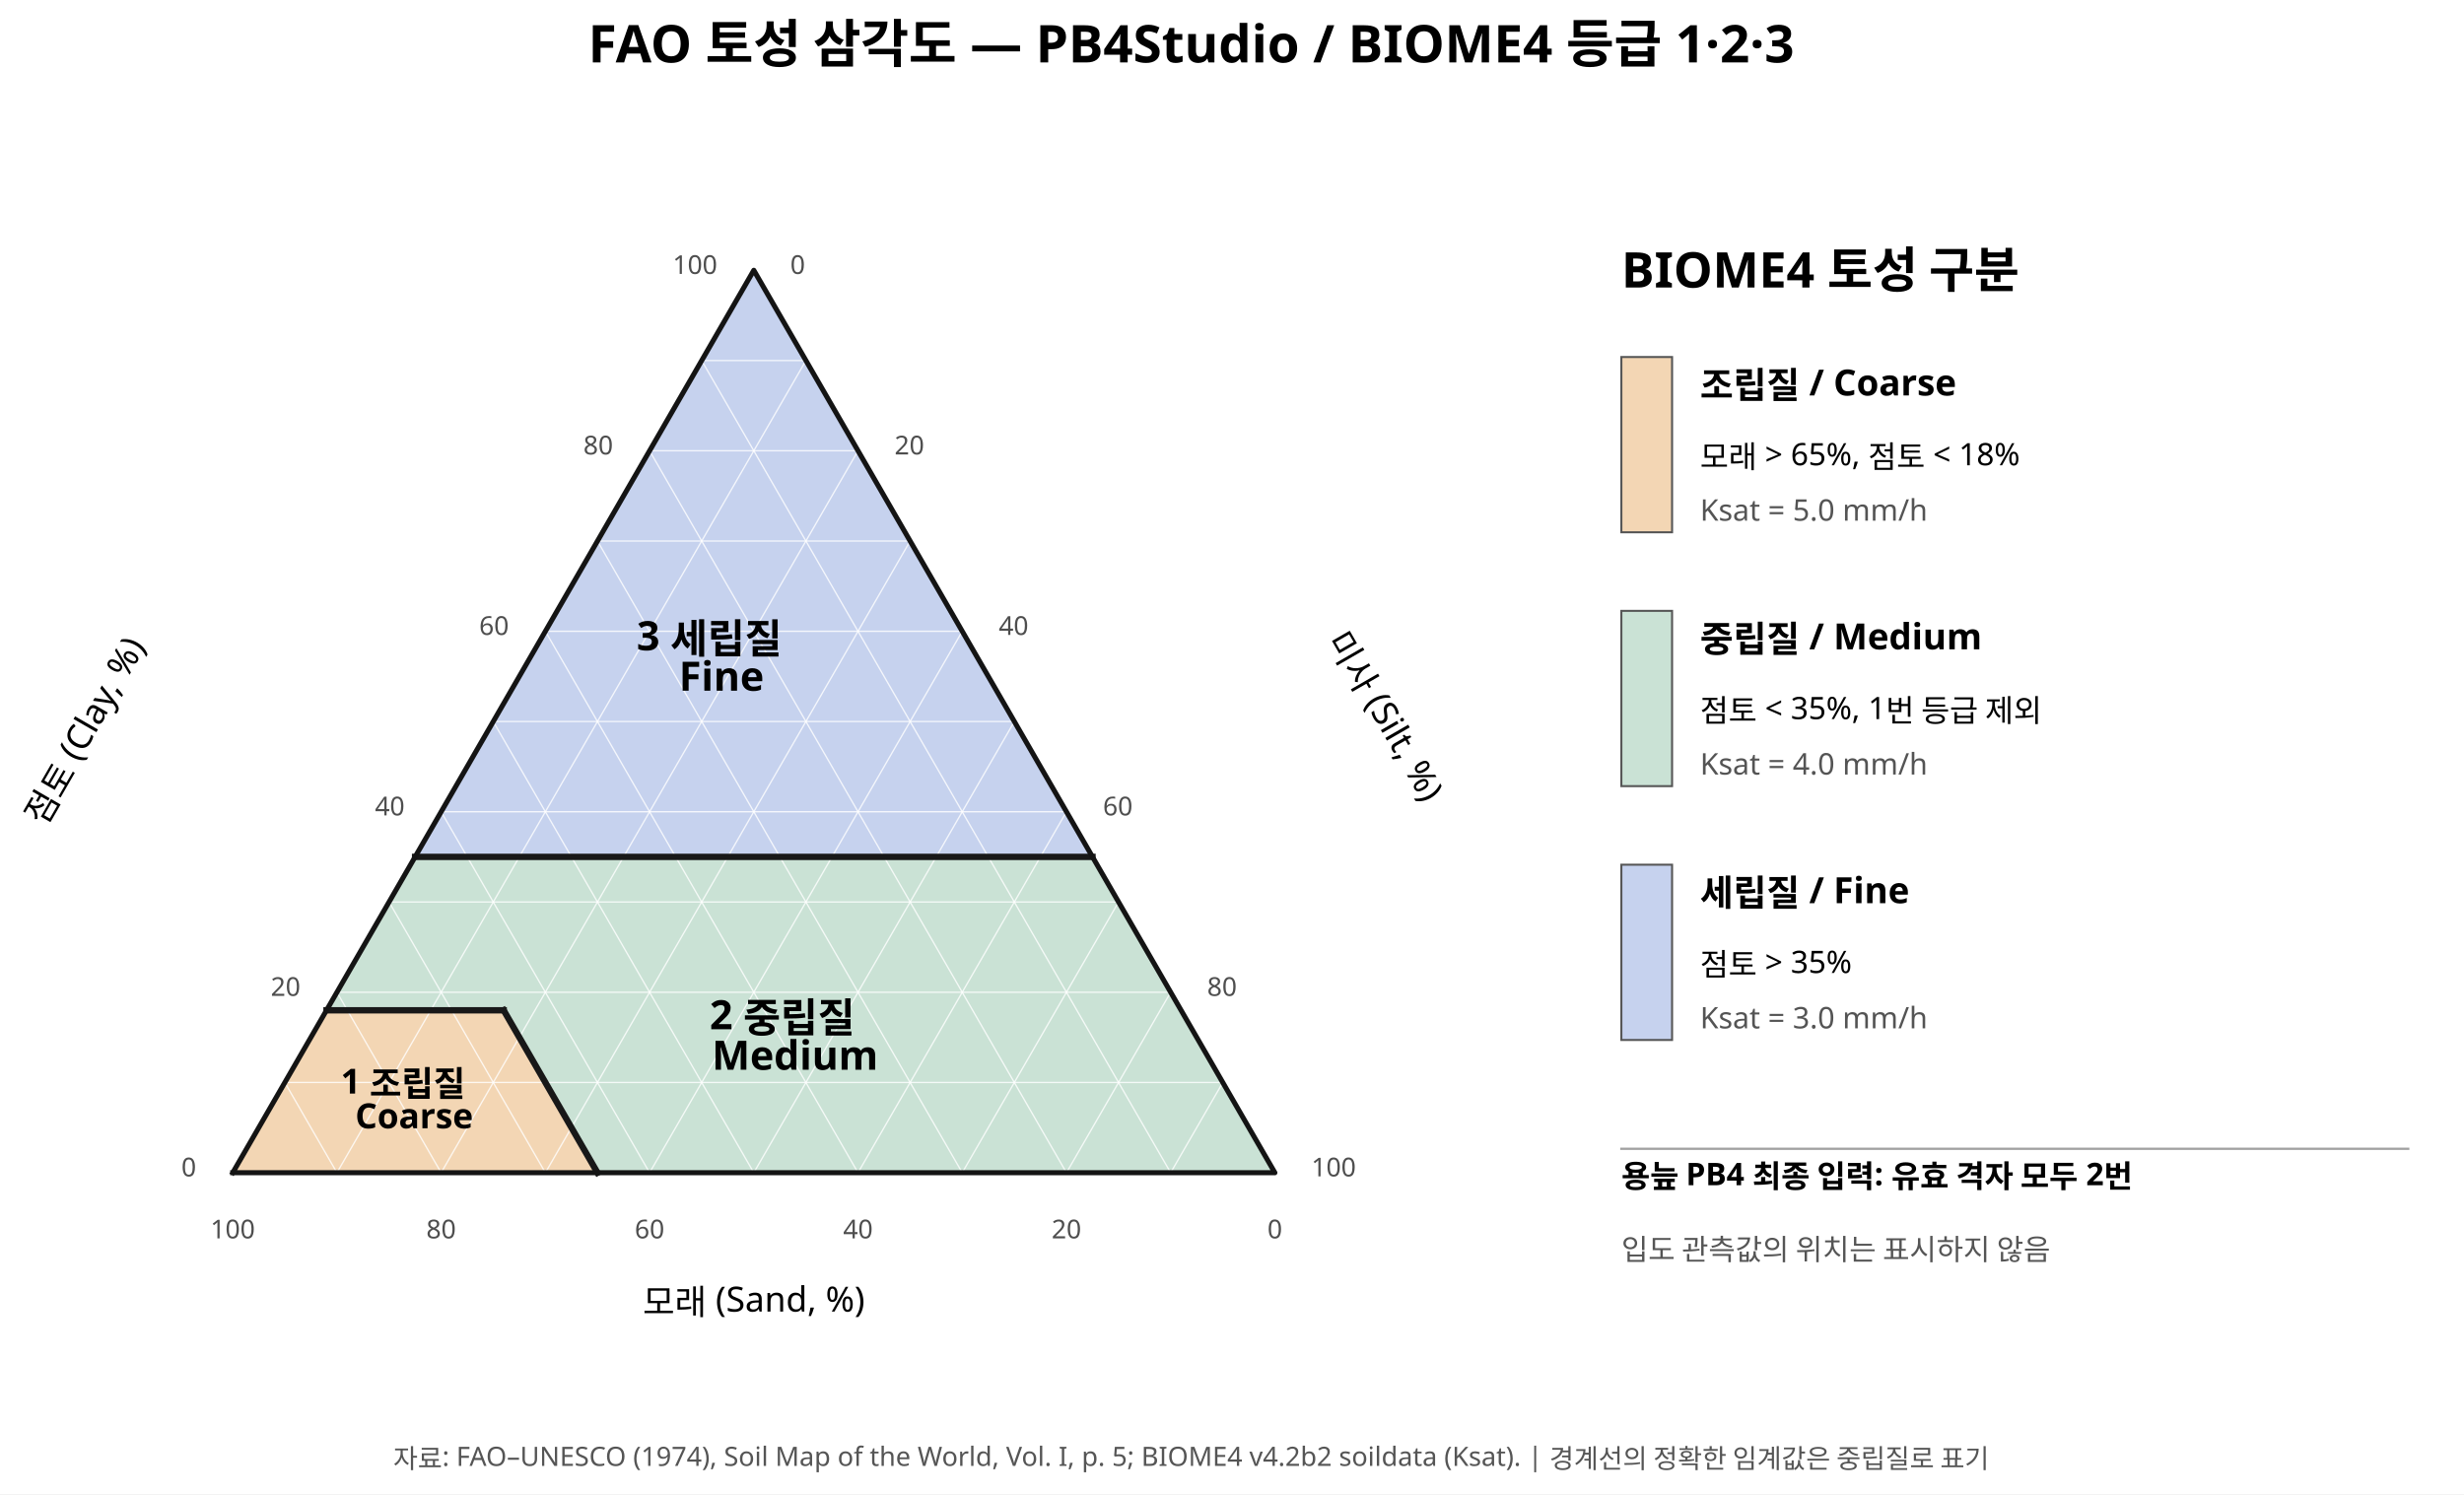
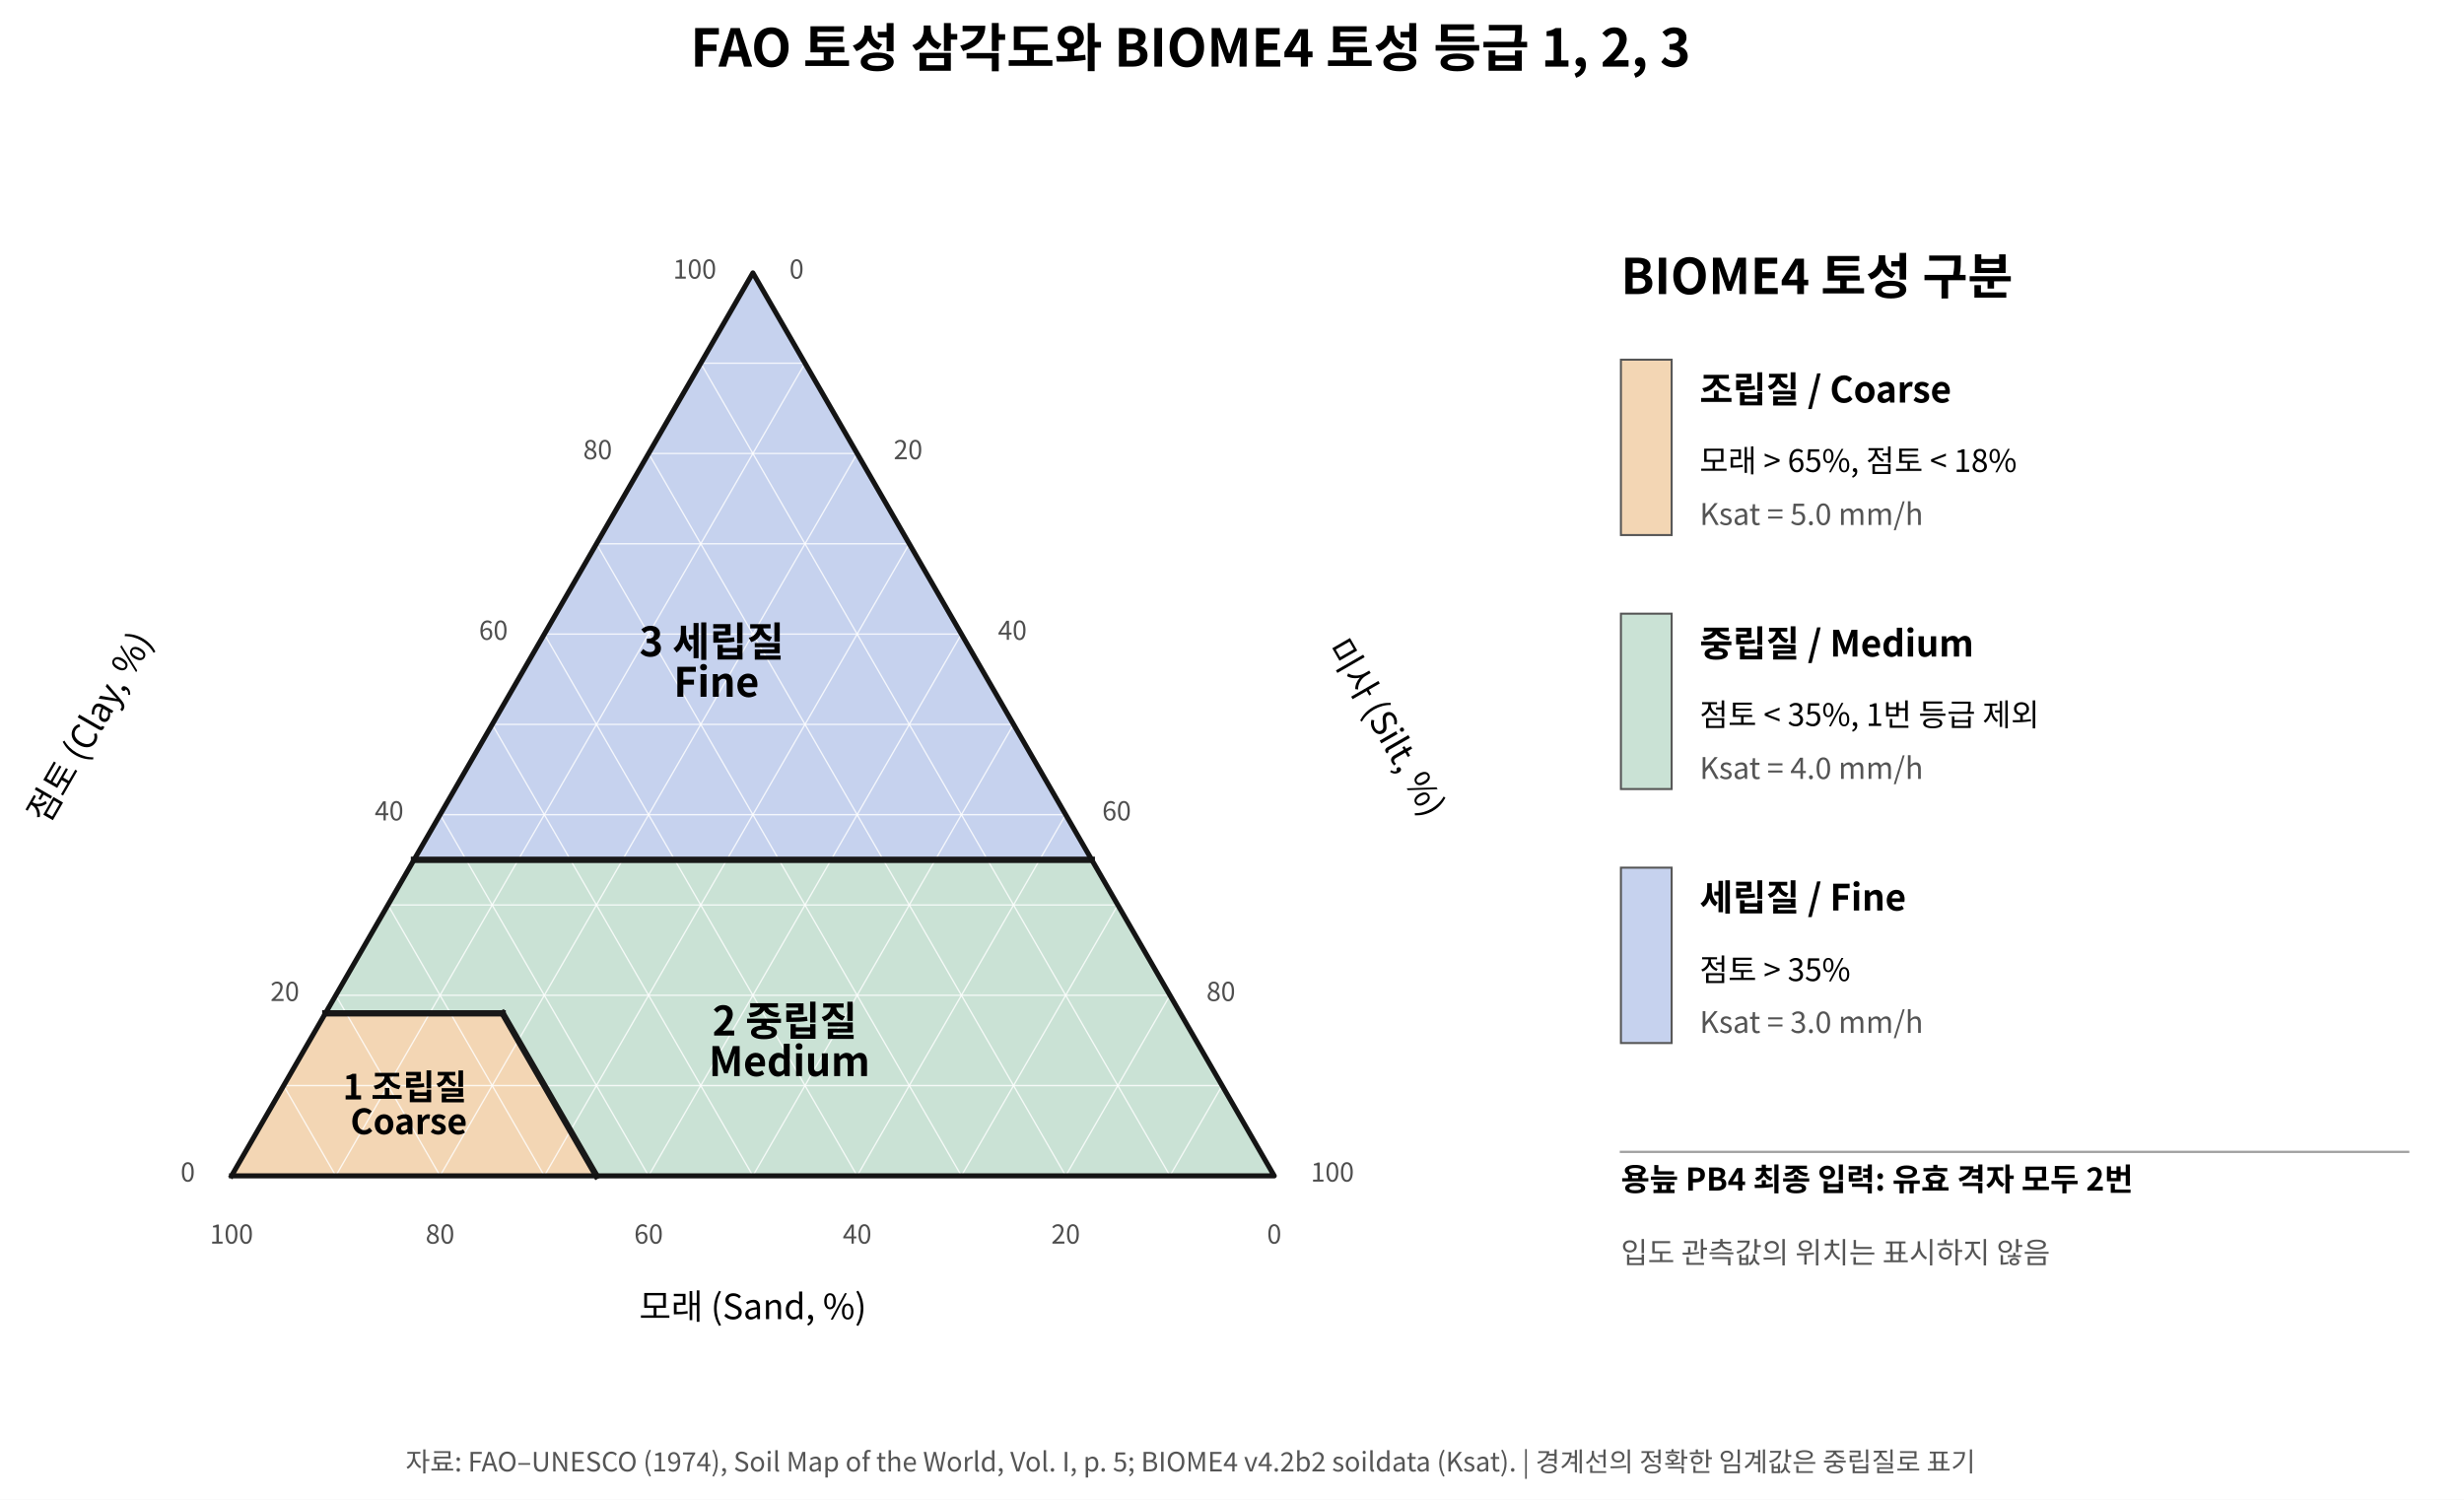
- <svg xmlns="http://www.w3.org/2000/svg" width="852.481pt" height="517.014pt" viewBox="0 0 852.481 517.014" version="1.1">
+ <svg xmlns="http://www.w3.org/2000/svg" width="852.02pt" height="518.588pt" viewBox="0 0 852.02 518.588" version="1.1">
  <defs>
    <style type="text/css">*{stroke-linejoin: round; stroke-linecap: butt}</style>
  </defs>
  <g id="figure_1">
    <g id="patch_1">
-       <path d="M 0 517.014  L 852.481 517.014  L 852.481 0  L 0 0  z " style="fill: #ffffff" />
+       <path d="M 0 518.588  L 852.02 518.588  L 852.02 0  L 0 0  z " style="fill: #ffffff" />
    </g>
    <g id="axes_1">
      <g id="patch_2">
-         <path d="M 206.713 405.778  L 174.263 349.572  L 112.968 349.572  L 143.615 296.489  L 377.979 296.489  L 441.076 405.778  z " clip-path="url(#p95ca6bf2dc)" style="fill: #cae2d5" />
+         <path d="M 206.253 406.624  L 173.802 350.419  L 112.507 350.419  L 143.155 297.336  L 377.518 297.336  L 440.616 406.624  z " clip-path="url(#p41dfe2d384)" style="fill: #cae2d5" />
      </g>
      <g id="patch_3">
-         <path d="M 143.615 296.489  L 260.797 93.525  L 377.979 296.489  z " clip-path="url(#p95ca6bf2dc)" style="fill: #c6d2ee" />
+         <path d="M 143.155 297.336  L 260.336 94.371  L 377.518 297.336  z " clip-path="url(#p41dfe2d384)" style="fill: #c6d2ee" />
      </g>
      <g id="patch_4">
-         <path d="M 80.518 405.778  L 112.968 349.572  L 174.263 349.572  L 206.713 405.778  z " clip-path="url(#p95ca6bf2dc)" style="fill: #f3d6b4" />
+         <path d="M 80.057 406.624  L 112.507 350.419  L 173.802 350.419  L 206.253 406.624  z " clip-path="url(#p41dfe2d384)" style="fill: #f3d6b4" />
      </g>
      <g id="line2d_1">
-         <path d="M 98.546 374.553  L 423.048 374.553  " clip-path="url(#p95ca6bf2dc)" style="fill: none; stroke: #ffffff; stroke-opacity: 0.8; stroke-width: 0.46; stroke-linecap: square" />
+         <path d="M 98.085 375.399  L 422.588 375.399  " clip-path="url(#p41dfe2d384)" style="fill: none; stroke: #ffffff; stroke-opacity: 0.8; stroke-width: 0.46; stroke-linecap: square" />
      </g>
      <g id="line2d_2">
-         <path d="M 405.02 405.778  L 242.769 124.75  " clip-path="url(#p95ca6bf2dc)" style="fill: none; stroke: #ffffff; stroke-opacity: 0.8; stroke-width: 0.46; stroke-linecap: square" />
+         <path d="M 404.56 406.624  L 242.308 125.597  " clip-path="url(#p41dfe2d384)" style="fill: none; stroke: #ffffff; stroke-opacity: 0.8; stroke-width: 0.46; stroke-linecap: square" />
      </g>
      <g id="line2d_3">
-         <path d="M 278.825 124.75  L 116.574 405.778  " clip-path="url(#p95ca6bf2dc)" style="fill: none; stroke: #ffffff; stroke-opacity: 0.8; stroke-width: 0.46; stroke-linecap: square" />
+         <path d="M 278.364 125.597  L 116.113 406.624  " clip-path="url(#p41dfe2d384)" style="fill: none; stroke: #ffffff; stroke-opacity: 0.8; stroke-width: 0.46; stroke-linecap: square" />
      </g>
      <g id="line2d_4">
-         <path d="M 116.574 343.327  L 405.02 343.327  " clip-path="url(#p95ca6bf2dc)" style="fill: none; stroke: #ffffff; stroke-opacity: 0.8; stroke-width: 0.46; stroke-linecap: square" />
+         <path d="M 116.113 344.174  L 404.56 344.174  " clip-path="url(#p41dfe2d384)" style="fill: none; stroke: #ffffff; stroke-opacity: 0.8; stroke-width: 0.46; stroke-linecap: square" />
      </g>
      <g id="line2d_5">
-         <path d="M 368.965 405.778  L 224.741 155.976  " clip-path="url(#p95ca6bf2dc)" style="fill: none; stroke: #ffffff; stroke-opacity: 0.8; stroke-width: 0.46; stroke-linecap: square" />
+         <path d="M 368.504 406.624  L 224.281 156.822  " clip-path="url(#p41dfe2d384)" style="fill: none; stroke: #ffffff; stroke-opacity: 0.8; stroke-width: 0.46; stroke-linecap: square" />
      </g>
      <g id="line2d_6">
-         <path d="M 296.853 155.976  L 152.629 405.778  " clip-path="url(#p95ca6bf2dc)" style="fill: none; stroke: #ffffff; stroke-opacity: 0.8; stroke-width: 0.46; stroke-linecap: square" />
+         <path d="M 296.392 156.822  L 152.169 406.624  " clip-path="url(#p41dfe2d384)" style="fill: none; stroke: #ffffff; stroke-opacity: 0.8; stroke-width: 0.46; stroke-linecap: square" />
      </g>
      <g id="line2d_7">
-         <path d="M 134.601 312.102  L 386.992 312.102  " clip-path="url(#p95ca6bf2dc)" style="fill: none; stroke: #ffffff; stroke-opacity: 0.8; stroke-width: 0.46; stroke-linecap: square" />
+         <path d="M 134.141 312.949  L 386.532 312.949  " clip-path="url(#p41dfe2d384)" style="fill: none; stroke: #ffffff; stroke-opacity: 0.8; stroke-width: 0.46; stroke-linecap: square" />
      </g>
      <g id="line2d_8">
-         <path d="M 332.909 405.778  L 206.713 187.201  " clip-path="url(#p95ca6bf2dc)" style="fill: none; stroke: #ffffff; stroke-opacity: 0.8; stroke-width: 0.46; stroke-linecap: square" />
+         <path d="M 332.448 406.624  L 206.253 188.047  " clip-path="url(#p41dfe2d384)" style="fill: none; stroke: #ffffff; stroke-opacity: 0.8; stroke-width: 0.46; stroke-linecap: square" />
      </g>
      <g id="line2d_9">
-         <path d="M 314.881 187.201  L 188.685 405.778  " clip-path="url(#p95ca6bf2dc)" style="fill: none; stroke: #ffffff; stroke-opacity: 0.8; stroke-width: 0.46; stroke-linecap: square" />
+         <path d="M 314.42 188.047  L 188.225 406.624  " clip-path="url(#p41dfe2d384)" style="fill: none; stroke: #ffffff; stroke-opacity: 0.8; stroke-width: 0.46; stroke-linecap: square" />
      </g>
      <g id="line2d_10">
-         <path d="M 152.629 280.877  L 368.965 280.877  " clip-path="url(#p95ca6bf2dc)" style="fill: none; stroke: #ffffff; stroke-opacity: 0.8; stroke-width: 0.46; stroke-linecap: square" />
+         <path d="M 152.169 281.723  L 368.504 281.723  " clip-path="url(#p41dfe2d384)" style="fill: none; stroke: #ffffff; stroke-opacity: 0.8; stroke-width: 0.46; stroke-linecap: square" />
      </g>
      <g id="line2d_11">
-         <path d="M 296.853 405.778  L 188.685 218.426  " clip-path="url(#p95ca6bf2dc)" style="fill: none; stroke: #ffffff; stroke-opacity: 0.8; stroke-width: 0.46; stroke-linecap: square" />
+         <path d="M 296.392 406.624  L 188.225 219.273  " clip-path="url(#p41dfe2d384)" style="fill: none; stroke: #ffffff; stroke-opacity: 0.8; stroke-width: 0.46; stroke-linecap: square" />
      </g>
      <g id="line2d_12">
-         <path d="M 332.909 218.426  L 224.741 405.778  " clip-path="url(#p95ca6bf2dc)" style="fill: none; stroke: #ffffff; stroke-opacity: 0.8; stroke-width: 0.46; stroke-linecap: square" />
+         <path d="M 332.448 219.273  L 224.281 406.624  " clip-path="url(#p41dfe2d384)" style="fill: none; stroke: #ffffff; stroke-opacity: 0.8; stroke-width: 0.46; stroke-linecap: square" />
      </g>
      <g id="line2d_13">
-         <path d="M 170.657 249.651  L 350.937 249.651  " clip-path="url(#p95ca6bf2dc)" style="fill: none; stroke: #ffffff; stroke-opacity: 0.8; stroke-width: 0.46; stroke-linecap: square" />
+         <path d="M 170.197 250.498  L 350.476 250.498  " clip-path="url(#p41dfe2d384)" style="fill: none; stroke: #ffffff; stroke-opacity: 0.8; stroke-width: 0.46; stroke-linecap: square" />
      </g>
      <g id="line2d_14">
-         <path d="M 260.797 405.778  L 170.657 249.651  " clip-path="url(#p95ca6bf2dc)" style="fill: none; stroke: #ffffff; stroke-opacity: 0.8; stroke-width: 0.46; stroke-linecap: square" />
+         <path d="M 260.336 406.624  L 170.197 250.498  " clip-path="url(#p41dfe2d384)" style="fill: none; stroke: #ffffff; stroke-opacity: 0.8; stroke-width: 0.46; stroke-linecap: square" />
      </g>
      <g id="line2d_15">
-         <path d="M 350.937 249.651  L 260.797 405.778  " clip-path="url(#p95ca6bf2dc)" style="fill: none; stroke: #ffffff; stroke-opacity: 0.8; stroke-width: 0.46; stroke-linecap: square" />
+         <path d="M 350.476 250.498  L 260.336 406.624  " clip-path="url(#p41dfe2d384)" style="fill: none; stroke: #ffffff; stroke-opacity: 0.8; stroke-width: 0.46; stroke-linecap: square" />
      </g>
      <g id="line2d_16">
-         <path d="M 188.685 218.426  L 332.909 218.426  " clip-path="url(#p95ca6bf2dc)" style="fill: none; stroke: #ffffff; stroke-opacity: 0.8; stroke-width: 0.46; stroke-linecap: square" />
+         <path d="M 188.225 219.273  L 332.448 219.273  " clip-path="url(#p41dfe2d384)" style="fill: none; stroke: #ffffff; stroke-opacity: 0.8; stroke-width: 0.46; stroke-linecap: square" />
      </g>
      <g id="line2d_17">
-         <path d="M 224.741 405.778  L 152.629 280.877  " clip-path="url(#p95ca6bf2dc)" style="fill: none; stroke: #ffffff; stroke-opacity: 0.8; stroke-width: 0.46; stroke-linecap: square" />
+         <path d="M 224.281 406.624  L 152.169 281.723  " clip-path="url(#p41dfe2d384)" style="fill: none; stroke: #ffffff; stroke-opacity: 0.8; stroke-width: 0.46; stroke-linecap: square" />
      </g>
      <g id="line2d_18">
-         <path d="M 368.965 280.877  L 296.853 405.778  " clip-path="url(#p95ca6bf2dc)" style="fill: none; stroke: #ffffff; stroke-opacity: 0.8; stroke-width: 0.46; stroke-linecap: square" />
+         <path d="M 368.504 281.723  L 296.392 406.624  " clip-path="url(#p41dfe2d384)" style="fill: none; stroke: #ffffff; stroke-opacity: 0.8; stroke-width: 0.46; stroke-linecap: square" />
      </g>
      <g id="line2d_19">
-         <path d="M 206.713 187.201  L 314.881 187.201  " clip-path="url(#p95ca6bf2dc)" style="fill: none; stroke: #ffffff; stroke-opacity: 0.8; stroke-width: 0.46; stroke-linecap: square" />
+         <path d="M 206.253 188.047  L 314.42 188.047  " clip-path="url(#p41dfe2d384)" style="fill: none; stroke: #ffffff; stroke-opacity: 0.8; stroke-width: 0.46; stroke-linecap: square" />
      </g>
      <g id="line2d_20">
-         <path d="M 188.685 405.778  L 134.601 312.102  " clip-path="url(#p95ca6bf2dc)" style="fill: none; stroke: #ffffff; stroke-opacity: 0.8; stroke-width: 0.46; stroke-linecap: square" />
+         <path d="M 188.225 406.624  L 134.141 312.949  " clip-path="url(#p41dfe2d384)" style="fill: none; stroke: #ffffff; stroke-opacity: 0.8; stroke-width: 0.46; stroke-linecap: square" />
      </g>
      <g id="line2d_21">
-         <path d="M 386.992 312.102  L 332.909 405.778  " clip-path="url(#p95ca6bf2dc)" style="fill: none; stroke: #ffffff; stroke-opacity: 0.8; stroke-width: 0.46; stroke-linecap: square" />
+         <path d="M 386.532 312.949  L 332.448 406.624  " clip-path="url(#p41dfe2d384)" style="fill: none; stroke: #ffffff; stroke-opacity: 0.8; stroke-width: 0.46; stroke-linecap: square" />
      </g>
      <g id="line2d_22">
-         <path d="M 224.741 155.976  L 296.853 155.976  " clip-path="url(#p95ca6bf2dc)" style="fill: none; stroke: #ffffff; stroke-opacity: 0.8; stroke-width: 0.46; stroke-linecap: square" />
+         <path d="M 224.281 156.822  L 296.392 156.822  " clip-path="url(#p41dfe2d384)" style="fill: none; stroke: #ffffff; stroke-opacity: 0.8; stroke-width: 0.46; stroke-linecap: square" />
      </g>
      <g id="line2d_23">
-         <path d="M 152.629 405.778  L 116.574 343.327  " clip-path="url(#p95ca6bf2dc)" style="fill: none; stroke: #ffffff; stroke-opacity: 0.8; stroke-width: 0.46; stroke-linecap: square" />
+         <path d="M 152.169 406.624  L 116.113 344.174  " clip-path="url(#p41dfe2d384)" style="fill: none; stroke: #ffffff; stroke-opacity: 0.8; stroke-width: 0.46; stroke-linecap: square" />
      </g>
      <g id="line2d_24">
-         <path d="M 405.02 343.327  L 368.965 405.778  " clip-path="url(#p95ca6bf2dc)" style="fill: none; stroke: #ffffff; stroke-opacity: 0.8; stroke-width: 0.46; stroke-linecap: square" />
+         <path d="M 404.56 344.174  L 368.504 406.624  " clip-path="url(#p41dfe2d384)" style="fill: none; stroke: #ffffff; stroke-opacity: 0.8; stroke-width: 0.46; stroke-linecap: square" />
      </g>
      <g id="line2d_25">
-         <path d="M 242.769 124.75  L 278.825 124.75  " clip-path="url(#p95ca6bf2dc)" style="fill: none; stroke: #ffffff; stroke-opacity: 0.8; stroke-width: 0.46; stroke-linecap: square" />
+         <path d="M 242.308 125.597  L 278.364 125.597  " clip-path="url(#p41dfe2d384)" style="fill: none; stroke: #ffffff; stroke-opacity: 0.8; stroke-width: 0.46; stroke-linecap: square" />
      </g>
      <g id="line2d_26">
-         <path d="M 116.574 405.778  L 98.546 374.553  " clip-path="url(#p95ca6bf2dc)" style="fill: none; stroke: #ffffff; stroke-opacity: 0.8; stroke-width: 0.46; stroke-linecap: square" />
+         <path d="M 116.113 406.624  L 98.085 375.399  " clip-path="url(#p41dfe2d384)" style="fill: none; stroke: #ffffff; stroke-opacity: 0.8; stroke-width: 0.46; stroke-linecap: square" />
      </g>
      <g id="line2d_27">
-         <path d="M 423.048 374.553  L 405.02 405.778  " clip-path="url(#p95ca6bf2dc)" style="fill: none; stroke: #ffffff; stroke-opacity: 0.8; stroke-width: 0.46; stroke-linecap: square" />
+         <path d="M 422.588 375.399  L 404.56 406.624  " clip-path="url(#p41dfe2d384)" style="fill: none; stroke: #ffffff; stroke-opacity: 0.8; stroke-width: 0.46; stroke-linecap: square" />
      </g>
      <g id="text_1">
-         <text style="font-size: 9px; font-family: 'NanumGothic'; text-anchor: end; fill: #4e4e4e" x="67.898" y="407.036" transform="rotate(-0 67.89811 407.0356)">0</text>
+         <text style="font-size: 9px; font-family: 'Noto Sans CJK KR'; text-anchor: end; fill: #4e4e4e" x="67.438" y="408.602" transform="rotate(-0 67.43751 408.6022)">0</text>
      </g>
      <g id="text_2">
-         <text style="font-size: 9px; font-family: 'NanumGothic'; text-anchor: middle; fill: #4e4e4e" x="441.076" y="428.482" transform="rotate(-0 441.0763 428.4819)">0</text>
+         <text style="font-size: 9px; font-family: 'Noto Sans CJK KR'; text-anchor: middle; fill: #4e4e4e" x="440.616" y="430.048" transform="rotate(-0 440.6157 430.0484)">0</text>
      </g>
      <g id="text_3">
-         <text style="font-size: 9px; font-family: 'NanumGothic'; text-anchor: start; fill: #4e4e4e" x="273.417" y="94.783" transform="rotate(-0 273.4165 94.78269)">0</text>
+         <text style="font-size: 9px; font-family: 'Noto Sans CJK KR'; text-anchor: start; fill: #4e4e4e" x="272.956" y="96.349" transform="rotate(-0 272.9559 96.34925)">0</text>
      </g>
      <g id="text_4">
-         <text style="font-size: 9px; font-family: 'NanumGothic'; text-anchor: end; fill: #4e4e4e" x="103.954" y="344.585" transform="rotate(-0 103.954 344.585)">20</text>
+         <text style="font-size: 9px; font-family: 'Noto Sans CJK KR'; text-anchor: end; fill: #4e4e4e" x="103.493" y="346.152" transform="rotate(-0 103.4934 346.1516)">20</text>
      </g>
      <g id="text_5">
-         <text style="font-size: 9px; font-family: 'NanumGothic'; text-anchor: middle; fill: #4e4e4e" x="368.965" y="428.482" transform="rotate(-0 368.9646 428.4819)">20</text>
+         <text style="font-size: 9px; font-family: 'Noto Sans CJK KR'; text-anchor: middle; fill: #4e4e4e" x="368.504" y="430.048" transform="rotate(-0 368.504 430.0484)">20</text>
      </g>
      <g id="text_6">
-         <text style="font-size: 9px; font-family: 'NanumGothic'; text-anchor: start; fill: #4e4e4e" x="309.472" y="157.233" transform="rotate(-0 309.4724 157.2333)">20</text>
+         <text style="font-size: 9px; font-family: 'Noto Sans CJK KR'; text-anchor: start; fill: #4e4e4e" x="309.012" y="158.8" transform="rotate(-0 309.0118 158.7998)">20</text>
      </g>
      <g id="text_7">
-         <text style="font-size: 9px; font-family: 'NanumGothic'; text-anchor: end; fill: #4e4e4e" x="140.01" y="282.134" transform="rotate(-0 140.0098 282.1344)">40</text>
+         <text style="font-size: 9px; font-family: 'Noto Sans CJK KR'; text-anchor: end; fill: #4e4e4e" x="139.549" y="283.701" transform="rotate(-0 139.5492 283.701)">40</text>
      </g>
      <g id="text_8">
-         <text style="font-size: 9px; font-family: 'NanumGothic'; text-anchor: middle; fill: #4e4e4e" x="296.853" y="428.482" transform="rotate(-0 296.8528 428.4819)">40</text>
+         <text style="font-size: 9px; font-family: 'Noto Sans CJK KR'; text-anchor: middle; fill: #4e4e4e" x="296.392" y="430.048" transform="rotate(-0 296.3922 430.0484)">40</text>
      </g>
      <g id="text_9">
-         <text style="font-size: 9px; font-family: 'NanumGothic'; text-anchor: start; fill: #4e4e4e" x="345.528" y="219.684" transform="rotate(-0 345.5282 219.6839)">40</text>
+         <text style="font-size: 9px; font-family: 'Noto Sans CJK KR'; text-anchor: start; fill: #4e4e4e" x="345.068" y="221.25" transform="rotate(-0 345.0677 221.2504)">40</text>
      </g>
      <g id="text_10">
-         <text style="font-size: 9px; font-family: 'NanumGothic'; text-anchor: end; fill: #4e4e4e" x="176.066" y="219.684" transform="rotate(-0 176.0657 219.6839)">60</text>
+         <text style="font-size: 9px; font-family: 'Noto Sans CJK KR'; text-anchor: end; fill: #4e4e4e" x="175.605" y="221.25" transform="rotate(-0 175.6051 221.2504)">60</text>
      </g>
      <g id="text_11">
-         <text style="font-size: 9px; font-family: 'NanumGothic'; text-anchor: middle; fill: #4e4e4e" x="224.741" y="428.482" transform="rotate(-0 224.7411 428.4819)">60</text>
+         <text style="font-size: 9px; font-family: 'Noto Sans CJK KR'; text-anchor: middle; fill: #4e4e4e" x="224.281" y="430.048" transform="rotate(-0 224.2805 430.0484)">60</text>
      </g>
      <g id="text_12">
-         <text style="font-size: 9px; font-family: 'NanumGothic'; text-anchor: start; fill: #4e4e4e" x="381.584" y="282.134" transform="rotate(-0 381.5841 282.1344)">60</text>
+         <text style="font-size: 9px; font-family: 'Noto Sans CJK KR'; text-anchor: start; fill: #4e4e4e" x="381.124" y="283.701" transform="rotate(-0 381.1235 283.701)">60</text>
      </g>
      <g id="text_13">
-         <text style="font-size: 9px; font-family: 'NanumGothic'; text-anchor: end; fill: #4e4e4e" x="212.122" y="157.233" transform="rotate(-0 212.1216 157.2333)">80</text>
+         <text style="font-size: 9px; font-family: 'Noto Sans CJK KR'; text-anchor: end; fill: #4e4e4e" x="211.661" y="158.8" transform="rotate(-0 211.661 158.7998)">80</text>
      </g>
      <g id="text_14">
-         <text style="font-size: 9px; font-family: 'NanumGothic'; text-anchor: middle; fill: #4e4e4e" x="152.629" y="428.482" transform="rotate(-0 152.6294 428.4819)">80</text>
+         <text style="font-size: 9px; font-family: 'Noto Sans CJK KR'; text-anchor: middle; fill: #4e4e4e" x="152.169" y="430.048" transform="rotate(-0 152.1688 430.0484)">80</text>
      </g>
      <g id="text_15">
-         <text style="font-size: 9px; font-family: 'NanumGothic'; text-anchor: start; fill: #4e4e4e" x="417.64" y="344.585" transform="rotate(-0 417.64 344.585)">80</text>
+         <text style="font-size: 9px; font-family: 'Noto Sans CJK KR'; text-anchor: start; fill: #4e4e4e" x="417.179" y="346.152" transform="rotate(-0 417.1794 346.1516)">80</text>
      </g>
      <g id="text_16">
-         <text style="font-size: 9px; font-family: 'NanumGothic'; text-anchor: end; fill: #4e4e4e" x="248.177" y="94.783" transform="rotate(-0 248.1774 94.78269)">100</text>
+         <text style="font-size: 9px; font-family: 'Noto Sans CJK KR'; text-anchor: end; fill: #4e4e4e" x="247.717" y="96.349" transform="rotate(-0 247.7168 96.34925)">100</text>
      </g>
      <g id="text_17">
-         <text style="font-size: 9px; font-family: 'NanumGothic'; text-anchor: middle; fill: #4e4e4e" x="80.518" y="428.482" transform="rotate(-0 80.51766 428.4819)">100</text>
+         <text style="font-size: 9px; font-family: 'Noto Sans CJK KR'; text-anchor: middle; fill: #4e4e4e" x="80.057" y="430.048" transform="rotate(-0 80.05706 430.0484)">100</text>
      </g>
      <g id="text_18">
-         <text style="font-size: 9px; font-family: 'NanumGothic'; text-anchor: start; fill: #4e4e4e" x="453.696" y="407.036" transform="rotate(-0 453.6958 407.0356)">100</text>
+         <text style="font-size: 9px; font-family: 'Noto Sans CJK KR'; text-anchor: start; fill: #4e4e4e" x="453.235" y="408.602" transform="rotate(-0 453.2352 408.6022)">100</text>
      </g>
      <g id="text_19">
-         <text style="font-size: 12px; font-family: 'NanumGothic'" transform="translate(15.51384 286.2193) rotate(-60)">점토 (Clay, %)</text>
+         <text style="font-size: 12px; font-family: 'Noto Sans CJK KR', 'Noto Sans CJK JP'" transform="translate(16.34523 285.3793) rotate(-60)">점토 (Clay, %)</text>
      </g>
      <g id="text_20">
-         <text style="font-size: 12px; font-family: 'NanumGothic'; text-anchor: middle" x="260.797" y="454.808" transform="rotate(-0 260.797 454.8082)">모래 (Sand, %)</text>
+         <text style="font-size: 12px; font-family: 'Noto Sans CJK KR', 'Noto Sans CJK JP'; text-anchor: middle" x="260.336" y="456.159" transform="rotate(-0 260.3364 456.1592)">모래 (Sand, %)</text>
      </g>
      <g id="text_21">
-         <text style="font-size: 12px; font-family: 'NanumGothic'" transform="translate(458.6855 221.6157) rotate(-300)">미사 (Silt, %)</text>
+         <text style="font-size: 12px; font-family: 'Noto Sans CJK KR', 'Noto Sans CJK JP'" transform="translate(458.5349 224.0078) rotate(-300)">미사 (Silt, %)</text>
      </g>
      <g id="line2d_28">
-         <path d="M 143.615 296.489  L 377.979 296.489  " clip-path="url(#p95ca6bf2dc)" style="fill: none; stroke: #181818; stroke-width: 2.2; stroke-linecap: square" />
+         <path d="M 143.155 297.336  L 377.518 297.336  " clip-path="url(#p41dfe2d384)" style="fill: none; stroke: #181818; stroke-width: 2.2; stroke-linecap: square" />
      </g>
      <g id="line2d_29">
-         <path d="M 112.968 349.572  L 174.263 349.572  " clip-path="url(#p95ca6bf2dc)" style="fill: none; stroke: #181818; stroke-width: 2.2; stroke-linecap: square" />
+         <path d="M 112.507 350.419  L 173.802 350.419  " clip-path="url(#p41dfe2d384)" style="fill: none; stroke: #181818; stroke-width: 2.2; stroke-linecap: square" />
      </g>
      <g id="line2d_30">
-         <path d="M 206.713 405.778  L 174.263 349.572  " clip-path="url(#p95ca6bf2dc)" style="fill: none; stroke: #181818; stroke-width: 2.2; stroke-linecap: square" />
+         <path d="M 206.253 406.624  L 173.802 350.419  " clip-path="url(#p41dfe2d384)" style="fill: none; stroke: #181818; stroke-width: 2.2; stroke-linecap: square" />
      </g>
      <g id="line2d_31">
-         <path d="M 80.518 405.778  L 260.797 93.525  L 441.076 405.778  L 80.518 405.778  " clip-path="url(#p95ca6bf2dc)" style="fill: none; stroke: #141414; stroke-width: 1.75; stroke-linecap: square" />
+         <path d="M 80.057 406.624  L 260.336 94.371  L 440.616 406.624  L 80.057 406.624  " clip-path="url(#p41dfe2d384)" style="fill: none; stroke: #141414; stroke-width: 1.75; stroke-linecap: square" />
      </g>
      <g id="text_22">
-         <text style="font-weight: 700; font-size: 12px; font-family: 'NanumGothic'" transform="translate(117.897 378.3976)">1  조립질</text>
-         <text style="font-weight: 700; font-size: 12px; font-family: 'NanumGothic'" transform="translate(122.8826 390.3976)">Coarse</text>
+         <text style="font-weight: 700; font-size: 12px; font-family: 'Noto Sans CJK KR', 'Noto Sans CJK JP'" transform="translate(118.5277 380.2042)">1  조립질</text>
+         <text style="font-weight: 700; font-size: 12px; font-family: 'Noto Sans CJK KR', 'Noto Sans CJK JP'" transform="translate(121.1761 392.2042)">Coarse</text>
      </g>
      <g id="text_23">
-         <text style="font-weight: 700; font-size: 14px; font-family: 'NanumGothic'" transform="translate(245.515 356.1399)">2  중립질</text>
-         <text style="font-weight: 700; font-size: 14px; font-family: 'NanumGothic'" transform="translate(246.285 370.1399)">Medium</text>
+         <text style="font-weight: 700; font-size: 14px; font-family: 'Noto Sans CJK KR', 'Noto Sans CJK JP'" transform="translate(246.3275 358.1065)">2  중립질</text>
+         <text style="font-weight: 700; font-size: 14px; font-family: 'Noto Sans CJK KR', 'Noto Sans CJK JP'" transform="translate(245.0741 372.1065)">Medium</text>
      </g>
      <g id="text_24">
-         <text style="font-weight: 700; font-size: 14px; font-family: 'NanumGothic'" transform="translate(220.2759 224.9937)">3  세립질</text>
-         <text style="font-weight: 700; font-size: 14px; font-family: 'NanumGothic'" transform="translate(234.9059 238.9937)">Fine</text>
+         <text style="font-weight: 700; font-size: 14px; font-family: 'Noto Sans CJK KR', 'Noto Sans CJK JP'" transform="translate(221.0884 226.9602)">3  세립질</text>
+         <text style="font-weight: 700; font-size: 14px; font-family: 'Noto Sans CJK KR', 'Noto Sans CJK JP'" transform="translate(232.9403 240.9602)">Fine</text>
      </g>
    </g>
    <g id="axes_2">
      <g id="patch_5">
-         <path d="M 560.954 184.179  L 578.498 184.179  L 578.498 123.533  L 560.954 123.533  z " clip-path="url(#pe7bd7a6af1)" style="fill: #f3d6b4; stroke: #555555; stroke-width: 0.7; stroke-linejoin: miter" />
+         <path d="M 560.494 185.025  L 578.037 185.025  L 578.037 124.379  L 560.494 124.379  z " clip-path="url(#paea0de0d03)" style="fill: #f3d6b4; stroke: #555555; stroke-width: 0.7; stroke-linejoin: miter" />
      </g>
      <g id="patch_6">
-         <path d="M 560.954 272.011  L 578.498 272.011  L 578.498 211.365  L 560.954 211.365  z " clip-path="url(#pe7bd7a6af1)" style="fill: #cae2d5; stroke: #555555; stroke-width: 0.7; stroke-linejoin: miter" />
+         <path d="M 560.494 272.857  L 578.037 272.857  L 578.037 212.211  L 560.494 212.211  z " clip-path="url(#paea0de0d03)" style="fill: #cae2d5; stroke: #555555; stroke-width: 0.7; stroke-linejoin: miter" />
      </g>
      <g id="patch_7">
-         <path d="M 560.954 359.843  L 578.498 359.843  L 578.498 299.197  L 560.954 299.197  z " clip-path="url(#pe7bd7a6af1)" style="fill: #c6d2ee; stroke: #555555; stroke-width: 0.7; stroke-linejoin: miter" />
+         <path d="M 560.494 360.689  L 578.037 360.689  L 578.037 300.043  L 560.494 300.043  z " clip-path="url(#paea0de0d03)" style="fill: #c6d2ee; stroke: #555555; stroke-width: 0.7; stroke-linejoin: miter" />
      </g>
      <g id="line2d_32">
-         <path d="M 560.954 397.485  L 833.182 397.485  " clip-path="url(#pe7bd7a6af1)" style="fill: none; stroke: #a1a1a1; stroke-width: 0.8; stroke-linecap: square" />
+         <path d="M 560.494 398.332  L 832.721 398.332  " clip-path="url(#paea0de0d03)" style="fill: none; stroke: #a1a1a1; stroke-width: 0.8; stroke-linecap: square" />
      </g>
      <g id="text_25">
-         <text style="font-weight: 700; font-size: 17px; font-family: 'NanumGothic'; text-anchor: start" x="560.954" y="99.49" transform="rotate(-0 560.9545 99.49024)">BIOME4 토성 구분</text>
+         <text style="font-weight: 700; font-size: 17px; font-family: 'Noto Sans CJK KR', 'Noto Sans CJK JP'; text-anchor: start" x="560.494" y="101.697" transform="rotate(-0 560.4939 101.6968)">BIOME4 토성 구분</text>
      </g>
      <g id="text_26">
-         <text style="font-weight: 700; font-size: 12.5px; font-family: 'NanumGothic'; text-anchor: start" x="588.177" y="137.739" transform="rotate(-0 588.1772 137.7388)">조립질  /  Coarse</text>
+         <text style="font-weight: 700; font-size: 12.5px; font-family: 'Noto Sans CJK KR', 'Noto Sans CJK JP'; text-anchor: start" x="587.717" y="139.204" transform="rotate(-0 587.7166 139.2045)">조립질  /  Coarse</text>
      </g>
      <g id="text_27">
-         <text style="font-size: 10.7px; font-family: 'NanumGothic'; text-anchor: start" x="588.177" y="161.875" transform="rotate(-0 588.1772 161.8754)">모래 &gt; 65%, 점토 &lt; 18%</text>
+         <text style="font-size: 10.7px; font-family: 'Noto Sans CJK KR', 'Noto Sans CJK JP'; text-anchor: start" x="587.717" y="163.203" transform="rotate(-0 587.7166 163.2035)">모래 &gt; 65%, 점토 &lt; 18%</text>
      </g>
      <g id="text_28">
-         <text style="font-size: 10.3px; font-family: 'NanumGothic'; text-anchor: start; fill: #545454" x="588.177" y="180.158" transform="rotate(-0 588.1772 180.1583)">Ksat = 5.0 mm/h</text>
+         <text style="font-size: 10.3px; font-family: 'Noto Sans CJK KR'; text-anchor: start; fill: #545454" x="587.717" y="181.525" transform="rotate(-0 587.7166 181.5247)">Ksat = 5.0 mm/h</text>
      </g>
      <g id="text_29">
-         <text style="font-weight: 700; font-size: 12.5px; font-family: 'NanumGothic'; text-anchor: start" x="588.177" y="225.571" transform="rotate(-0 588.1772 225.5708)">중립질  /  Medium</text>
+         <text style="font-weight: 700; font-size: 12.5px; font-family: 'Noto Sans CJK KR', 'Noto Sans CJK JP'; text-anchor: start" x="587.717" y="227.037" transform="rotate(-0 587.7166 227.0365)">중립질  /  Medium</text>
      </g>
      <g id="text_30">
-         <text style="font-size: 10.7px; font-family: 'NanumGothic'; text-anchor: start" x="588.177" y="249.707" transform="rotate(-0 588.1772 249.7075)">점토 &lt; 35%, 1번 등급 제외</text>
+         <text style="font-size: 10.7px; font-family: 'Noto Sans CJK KR', 'Noto Sans CJK JP'; text-anchor: start" x="587.717" y="251.036" transform="rotate(-0 587.7166 251.0355)">점토 &lt; 35%, 1번 등급 제외</text>
      </g>
      <g id="text_31">
-         <text style="font-size: 10.3px; font-family: 'NanumGothic'; text-anchor: start; fill: #545454" x="588.177" y="267.99" transform="rotate(-0 588.1772 267.9904)">Ksat = 4.0 mm/h</text>
+         <text style="font-size: 10.3px; font-family: 'Noto Sans CJK KR'; text-anchor: start; fill: #545454" x="587.717" y="269.357" transform="rotate(-0 587.7166 269.3568)">Ksat = 4.0 mm/h</text>
      </g>
      <g id="text_32">
-         <text style="font-weight: 700; font-size: 12.5px; font-family: 'NanumGothic'; text-anchor: start" x="588.177" y="313.403" transform="rotate(-0 588.1772 313.4029)">세립질  /  Fine</text>
+         <text style="font-weight: 700; font-size: 12.5px; font-family: 'Noto Sans CJK KR', 'Noto Sans CJK JP'; text-anchor: start" x="587.717" y="314.869" transform="rotate(-0 587.7166 314.8686)">세립질  /  Fine</text>
      </g>
      <g id="text_33">
-         <text style="font-size: 10.7px; font-family: 'NanumGothic'; text-anchor: start" x="588.177" y="337.54" transform="rotate(-0 588.1772 337.5396)">점토 &gt; 35%</text>
+         <text style="font-size: 10.7px; font-family: 'Noto Sans CJK KR', 'Noto Sans CJK JP'; text-anchor: start" x="587.717" y="339.242" transform="rotate(-0 587.7166 339.2421)">점토 &gt; 35%</text>
      </g>
      <g id="text_34">
-         <text style="font-size: 10.3px; font-family: 'NanumGothic'; text-anchor: start; fill: #545454" x="588.177" y="355.822" transform="rotate(-0 588.1772 355.8225)">Ksat = 3.0 mm/h</text>
+         <text style="font-size: 10.3px; font-family: 'Noto Sans CJK KR'; text-anchor: start; fill: #545454" x="587.717" y="357.189" transform="rotate(-0 587.7166 357.1889)">Ksat = 3.0 mm/h</text>
      </g>
      <g id="text_35">
-         <text style="font-weight: 700; font-size: 10.8px; font-family: 'NanumGothic'; text-anchor: start" x="560.954" y="410.869" transform="rotate(-0 560.9545 410.8689)">용늪 PB4 최종 입력: 유효 격자 모두 2번</text>
+         <text style="font-weight: 700; font-size: 10.8px; font-family: 'Noto Sans CJK KR', 'Noto Sans CJK JP'; text-anchor: start" x="560.494" y="411.715" transform="rotate(-0 560.4939 411.7155)">용늪 PB4 최종 입력: 유효 격자 모두 2번</text>
      </g>
      <g id="text_36">
-         <text style="font-size: 10.1px; font-family: 'NanumGothic'; text-anchor: start; fill: #555555" x="560.954" y="435.964" transform="rotate(-0 560.9545 435.9638)">입도 관측값의 위치는 표시하지 않음</text>
+         <text style="font-size: 10.1px; font-family: 'Noto Sans CJK KR', 'Noto Sans CJK JP'; text-anchor: start; fill: #555555" x="560.494" y="436.81" transform="rotate(-0 560.4939 436.8104)">입도 관측값의 위치는 표시하지 않음</text>
      </g>
    </g>
    <g id="text_37">
-       <text style="font-weight: 700; font-size: 18px; font-family: 'NanumGothic'; text-anchor: middle" x="412.129" y="21.6" transform="rotate(-0 412.1287 21.6)">FAO 토성 삼각도 — PB4Studio / BIOME4 등급 1·2·3</text>
+       <text style="font-weight: 700; font-size: 18px; font-family: 'Noto Sans CJK KR', 'Noto Sans CJK JP'; text-anchor: middle" x="411.668" y="23.04" transform="rotate(-0 411.6681 23.04)">FAO 토성 삼각도와 BIOME4 토성 등급 1, 2, 3</text>
    </g>
    <g id="text_38">
-       <text style="font-size: 9.2px; font-family: 'NanumGothic'; text-anchor: middle; fill: #555555" x="412.129" y="507.974" transform="rotate(-0 412.1287 507.9744)">자료: FAO–UNESCO (1974), Soil Map of the World, Vol. I, p. 5; BIOME4 v4.2b2 soildata (Ksat).  |  경계선의 정확한 임계값은 중립질로 표기</text>
+       <text style="font-size: 9.2px; font-family: 'Noto Sans CJK KR', 'Noto Sans CJK JP'; text-anchor: middle; fill: #555555" x="411.668" y="508.821" transform="rotate(-0 411.6681 508.821)">자료: FAO–UNESCO (1974), Soil Map of the World, Vol. I, p. 5; BIOME4 v4.2b2 soildata (Ksat).  |  경계선의 정확한 임계값은 중립질로 표기</text>
    </g>
  </g>
  <defs>
-     <clipPath id="p95ca6bf2dc">
-       <rect x="15.617" y="52.43" width="479.543" height="418.248" />
+     <clipPath id="p41dfe2d384">
+       <rect x="15.157" y="53.277" width="479.543" height="418.248" />
    </clipPath>
-     <clipPath id="pe7bd7a6af1">
-       <rect x="542.806" y="52.43" width="302.475" height="418.248" />
+     <clipPath id="paea0de0d03">
+       <rect x="542.345" y="53.277" width="302.475" height="418.248" />
    </clipPath>
  </defs>
</svg>
